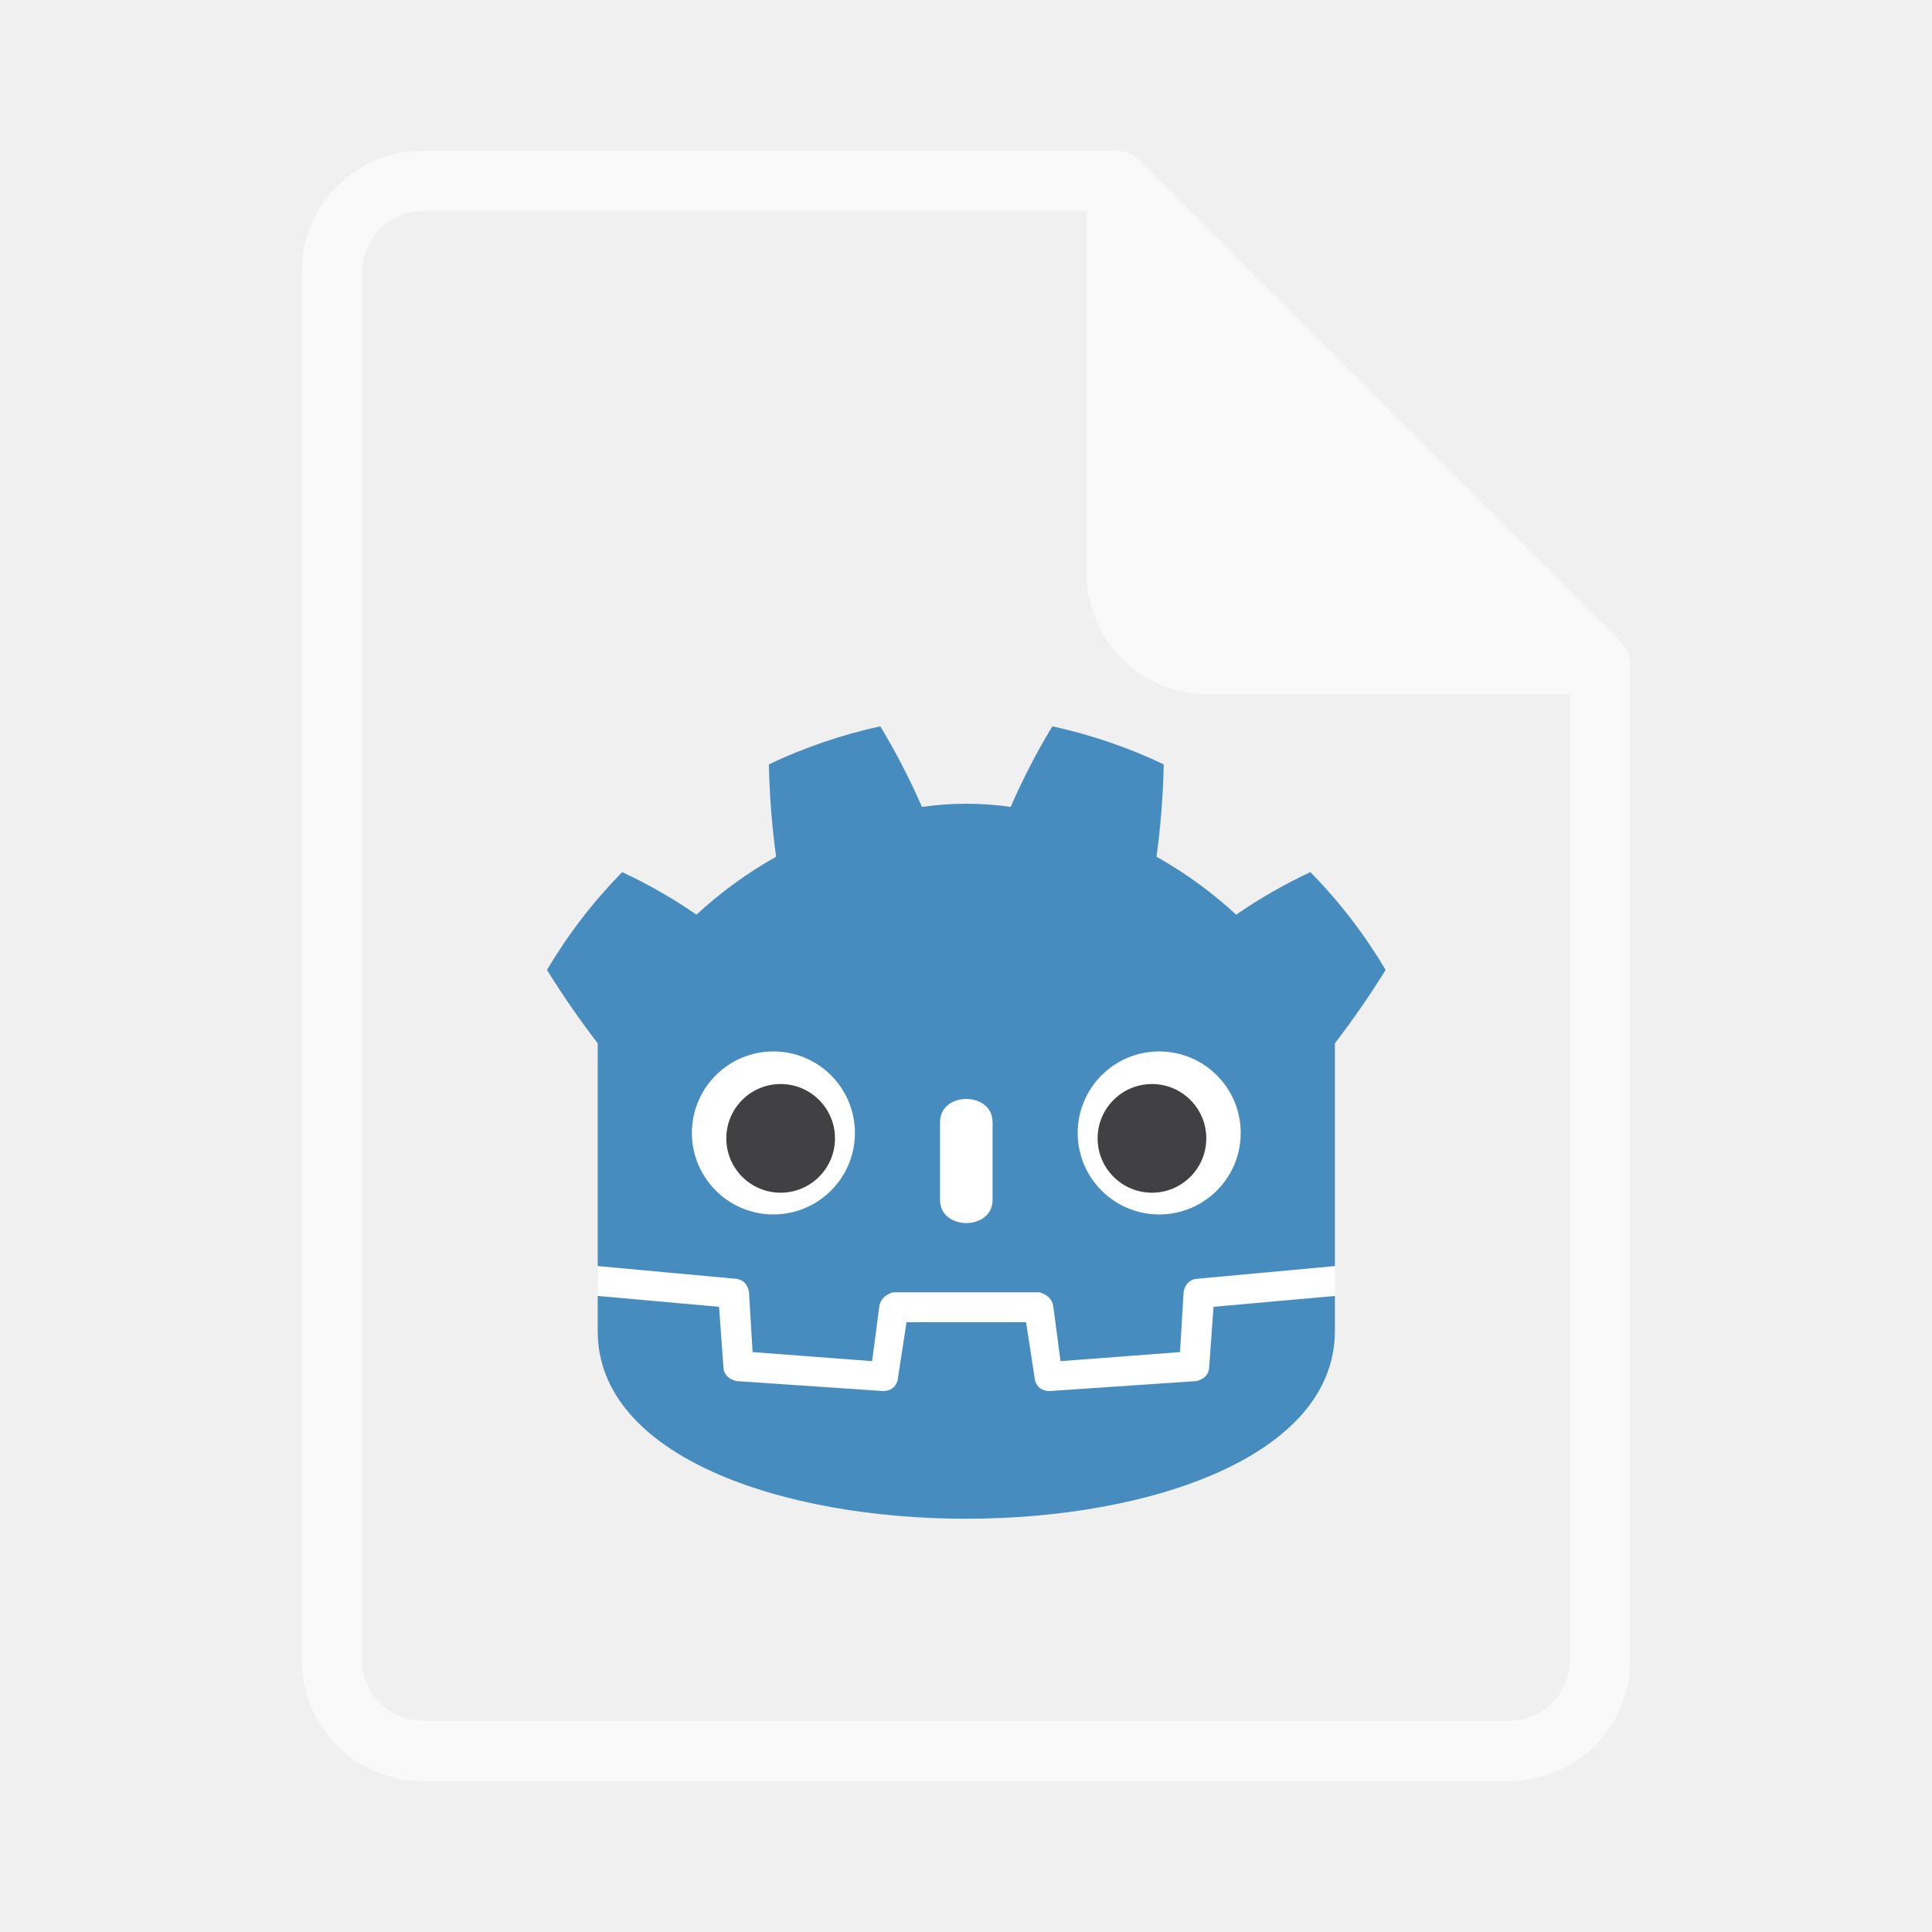
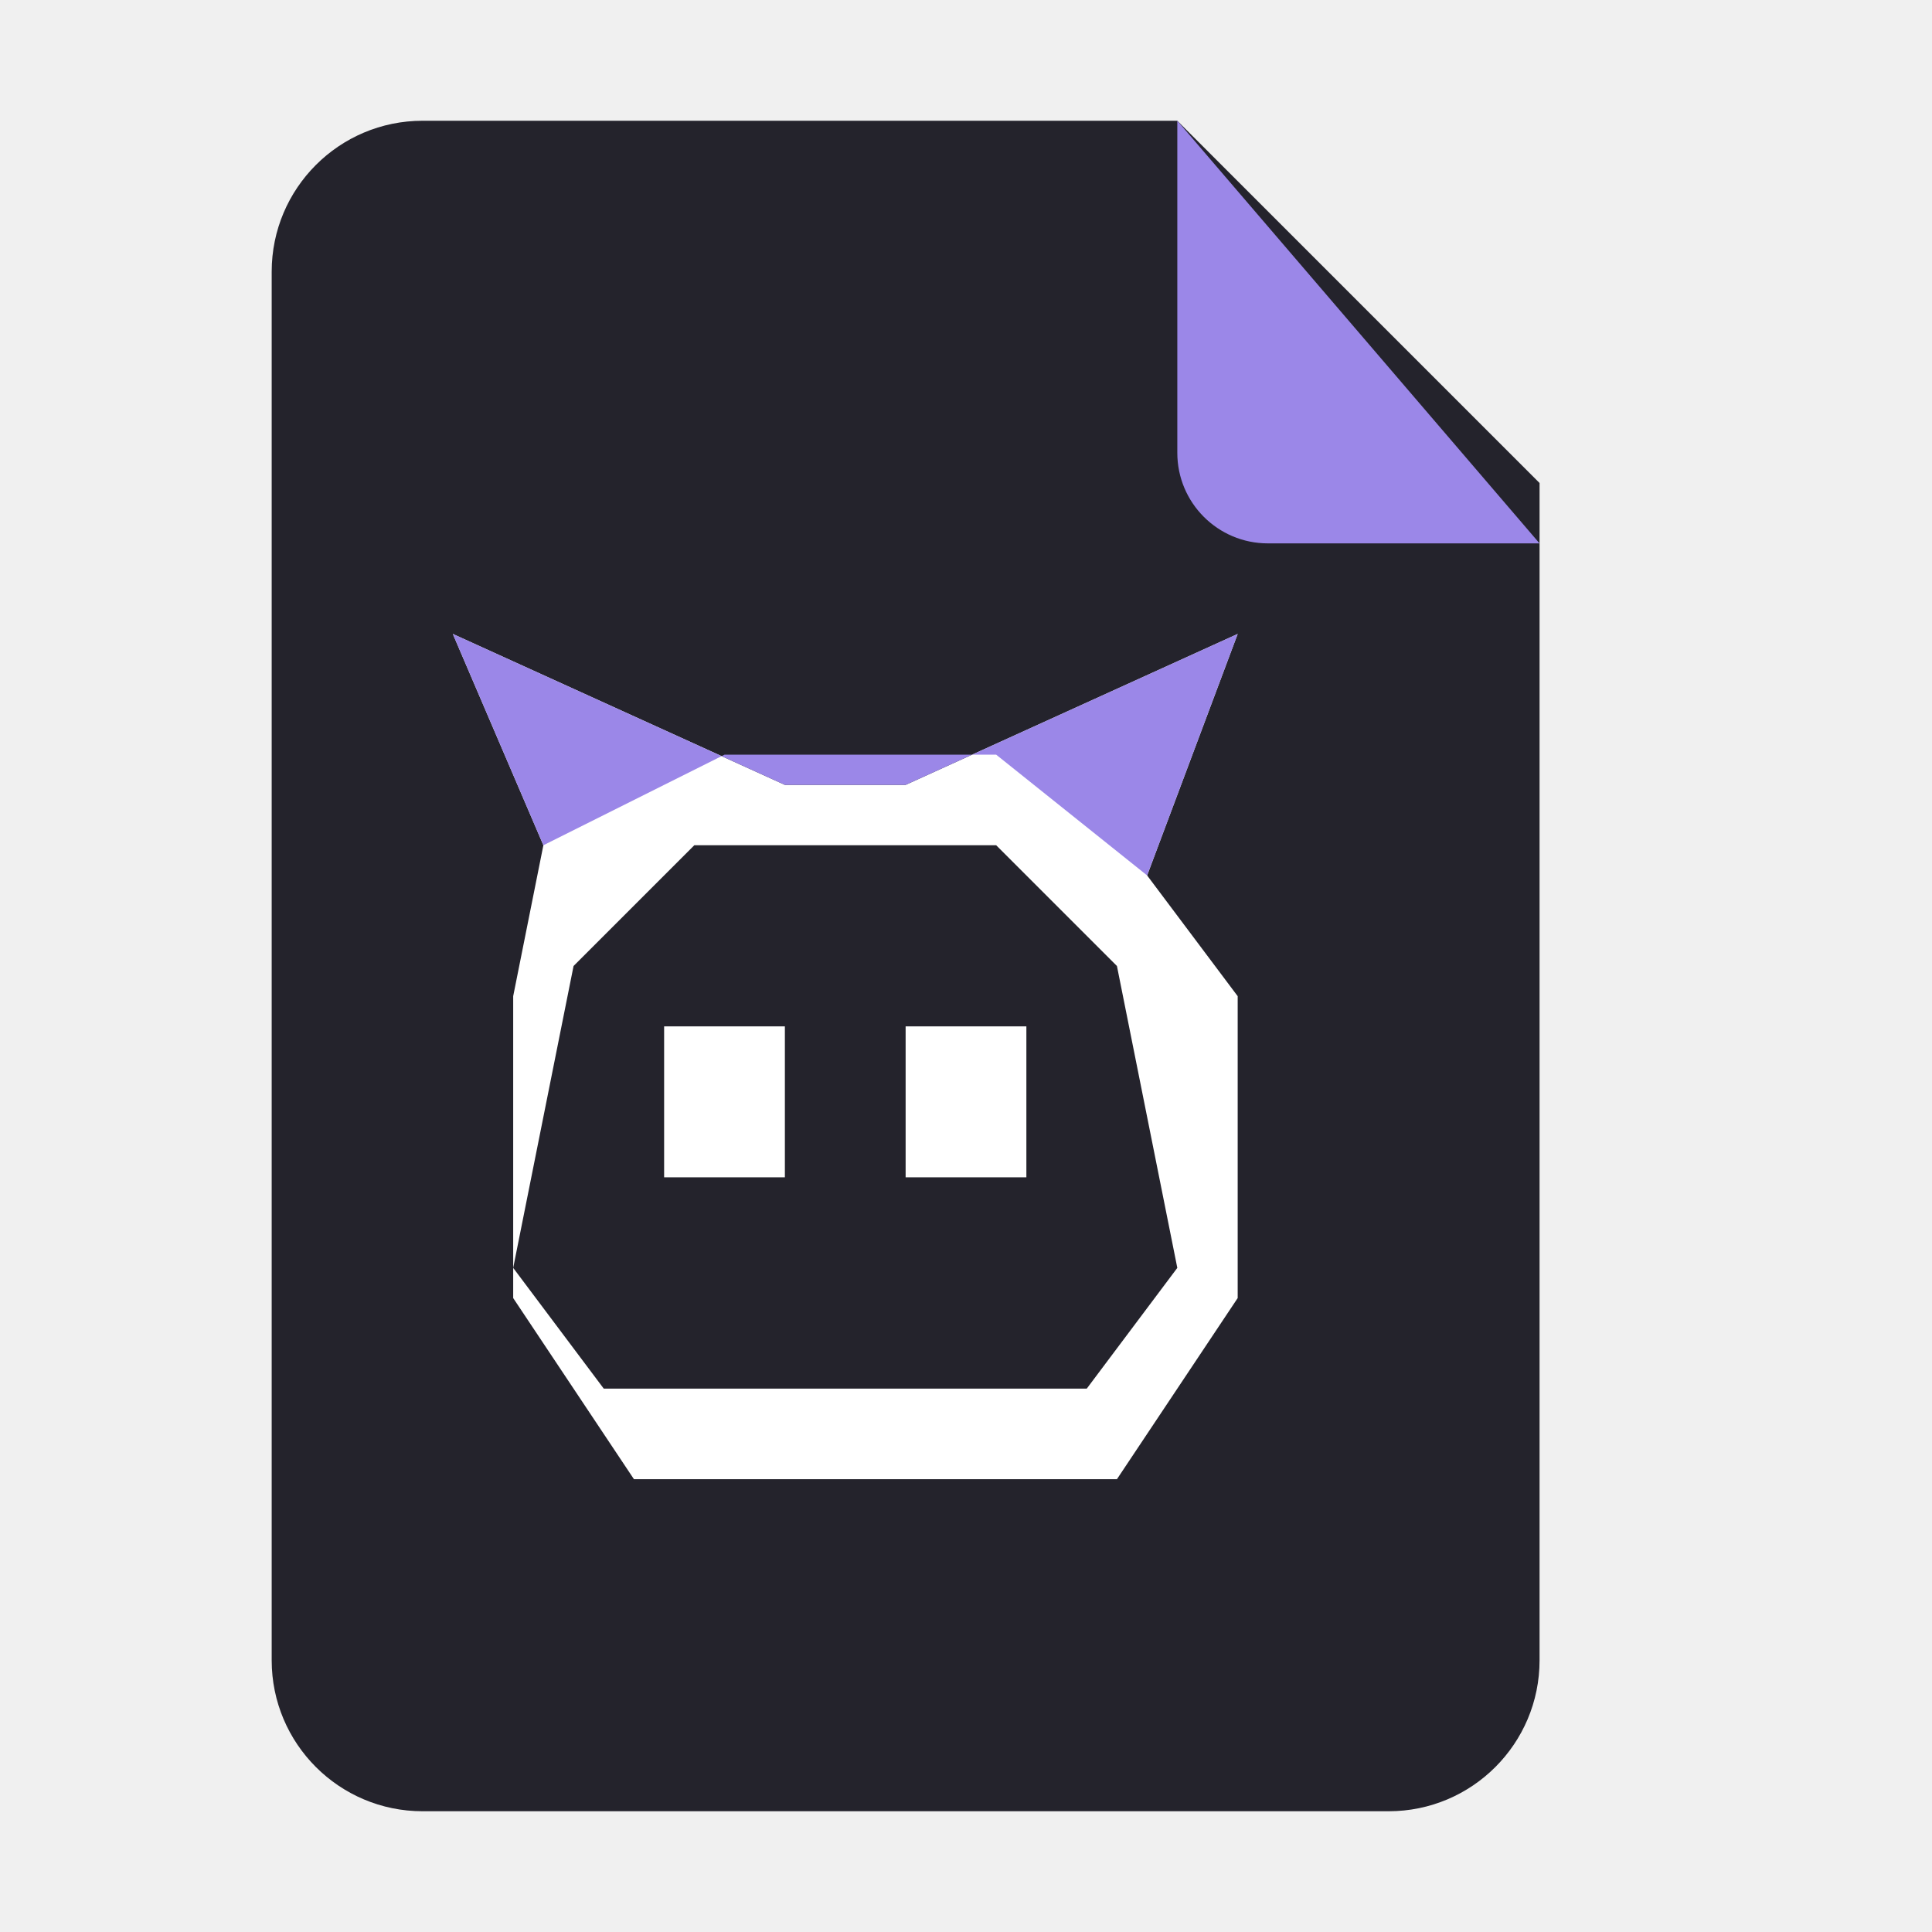
- <svg xmlns="http://www.w3.org/2000/svg" width="64" height="64">
-   <g fill="#fff" transform="matrix(.03 0 0 .03 16.65 21.75)">
-     <path d="M105 673v33q407 354 814 0v-33z" />
-     <path fill="#478cbf" d="m105 673 152 14q12 1 15 14l4 67 132 10 8-61q2-11 15-15h162q13 4 15 15l8 61 132-10 4-67q3-13 15-14l152-14V427q30-39 56-81-35-59-83-108-43 20-82 47-40-37-88-64 7-51 8-102-59-28-123-42-26 43-46 89-49-7-98 0-20-46-46-89-64 14-123 42 1 51 8 102-48 27-88 64-39-27-82-47-48 49-83 108 26 42 56 81zm0 33v39c0 276 813 276 814 0v-39l-134 12-5 69q-2 10-14 13l-162 11q-12 0-16-11l-10-65H446l-10 65q-4 11-16 11l-162-11q-12-3-14-13l-5-69z" />
-     <path d="M483 600c0 34 58 34 58 0v-86c0-34-58-34-58 0z" />
-     <circle cx="725" cy="526" r="90" />
-     <circle cx="299" cy="526" r="90" />
-   </g>
-   <g fill="#414042" transform="matrix(.03 0 0 .03 16.65 21.75)">
-     <circle cx="307" cy="532" r="60" />
-     <circle cx="717" cy="532" r="60" />
-   </g>
-   <path fill="#fff" fill-opacity=".6" d="M14 5a4 4 0 0 0-4 4v46a4 4 0 0 0 4 4h36a4 4 0 0 0 4-4V22a1 1 0 0 0-.285-.707l-16-16A1 1 0 0 0 37 5zm0 2h22v12a4 4 0 0 0 4 4h12v32a2 2 0 0 1-2 2H14a2 2 0 0 1-2-2V9a2 2 0 0 1 2-2z" />
+ <svg xmlns="http://www.w3.org/2000/svg" width="64" height="64" viewBox="0 0 64 64">
+   <path fill="#24232c" d="M14 4h25l12 12v39a5 5 0 0 1-5 5H14a5 5 0 0 1-5-5V9a5 5 0 0 1 5-5z" />
+   <path fill="#9b87e8" d="M39 4v11a3 3 0 0 0 3 3h9z" />
+   <path fill="#fff" d="M18 28 15 21l11 5h4l11-5-3 8 3 4v10l-4 6H21l-4-6V33z" />
+   <path fill="#9b87e8" d="m18 28-3-7 11 5h4l11-5-3 8-5-4h-9z" />
+   <path fill="#24232c" d="m19 32 4-4h10l4 4 2 10-3 4H20l-3-4z" />
+   <path fill="#fff" d="M22 34h4v5h-4zM30 34h4v5h-4z" />
</svg>
